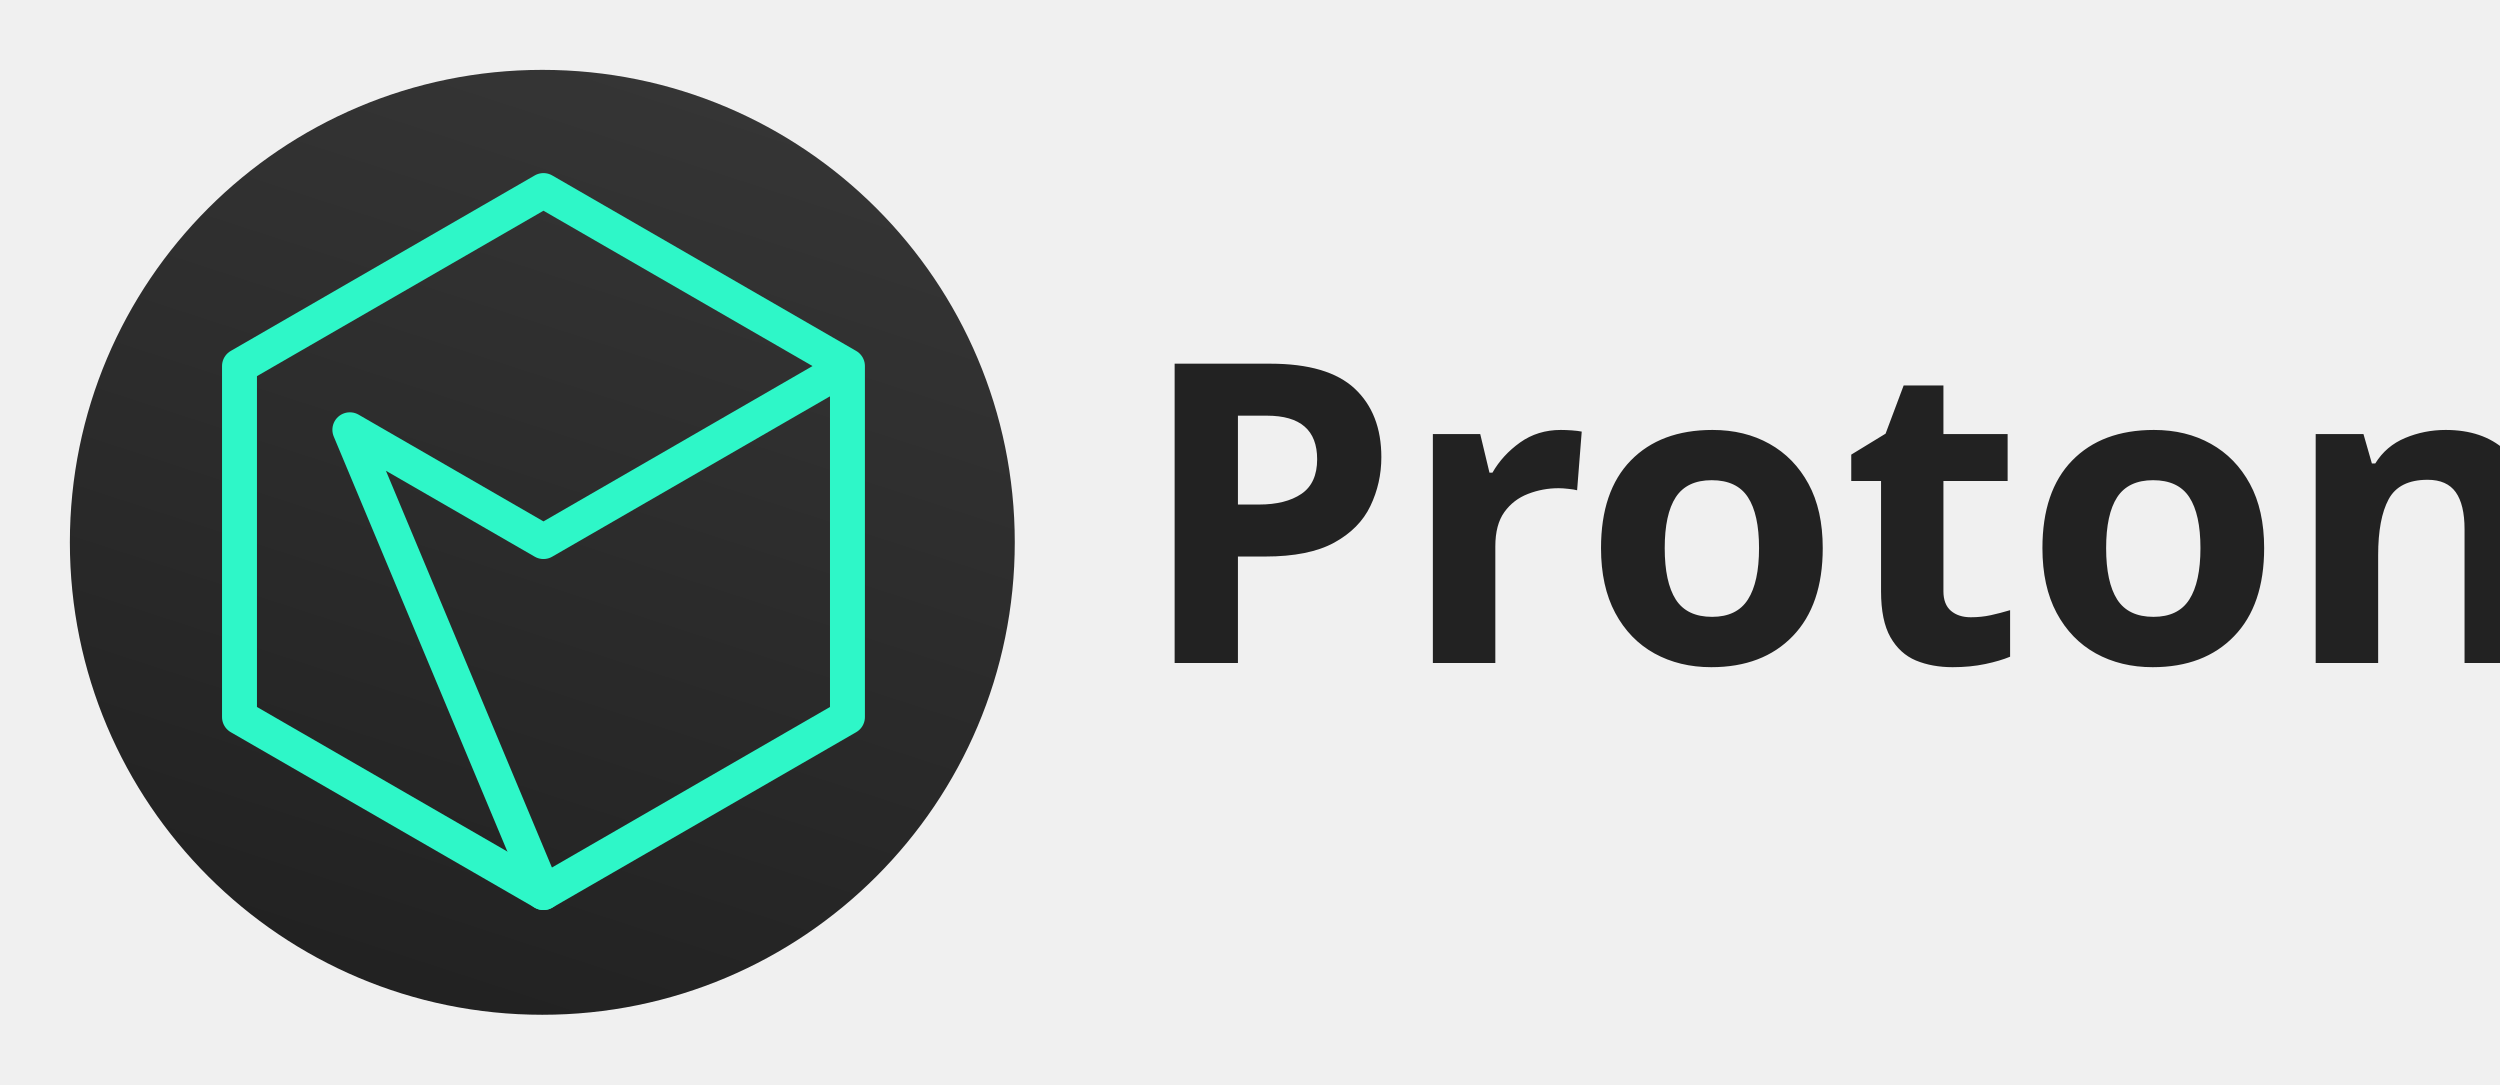
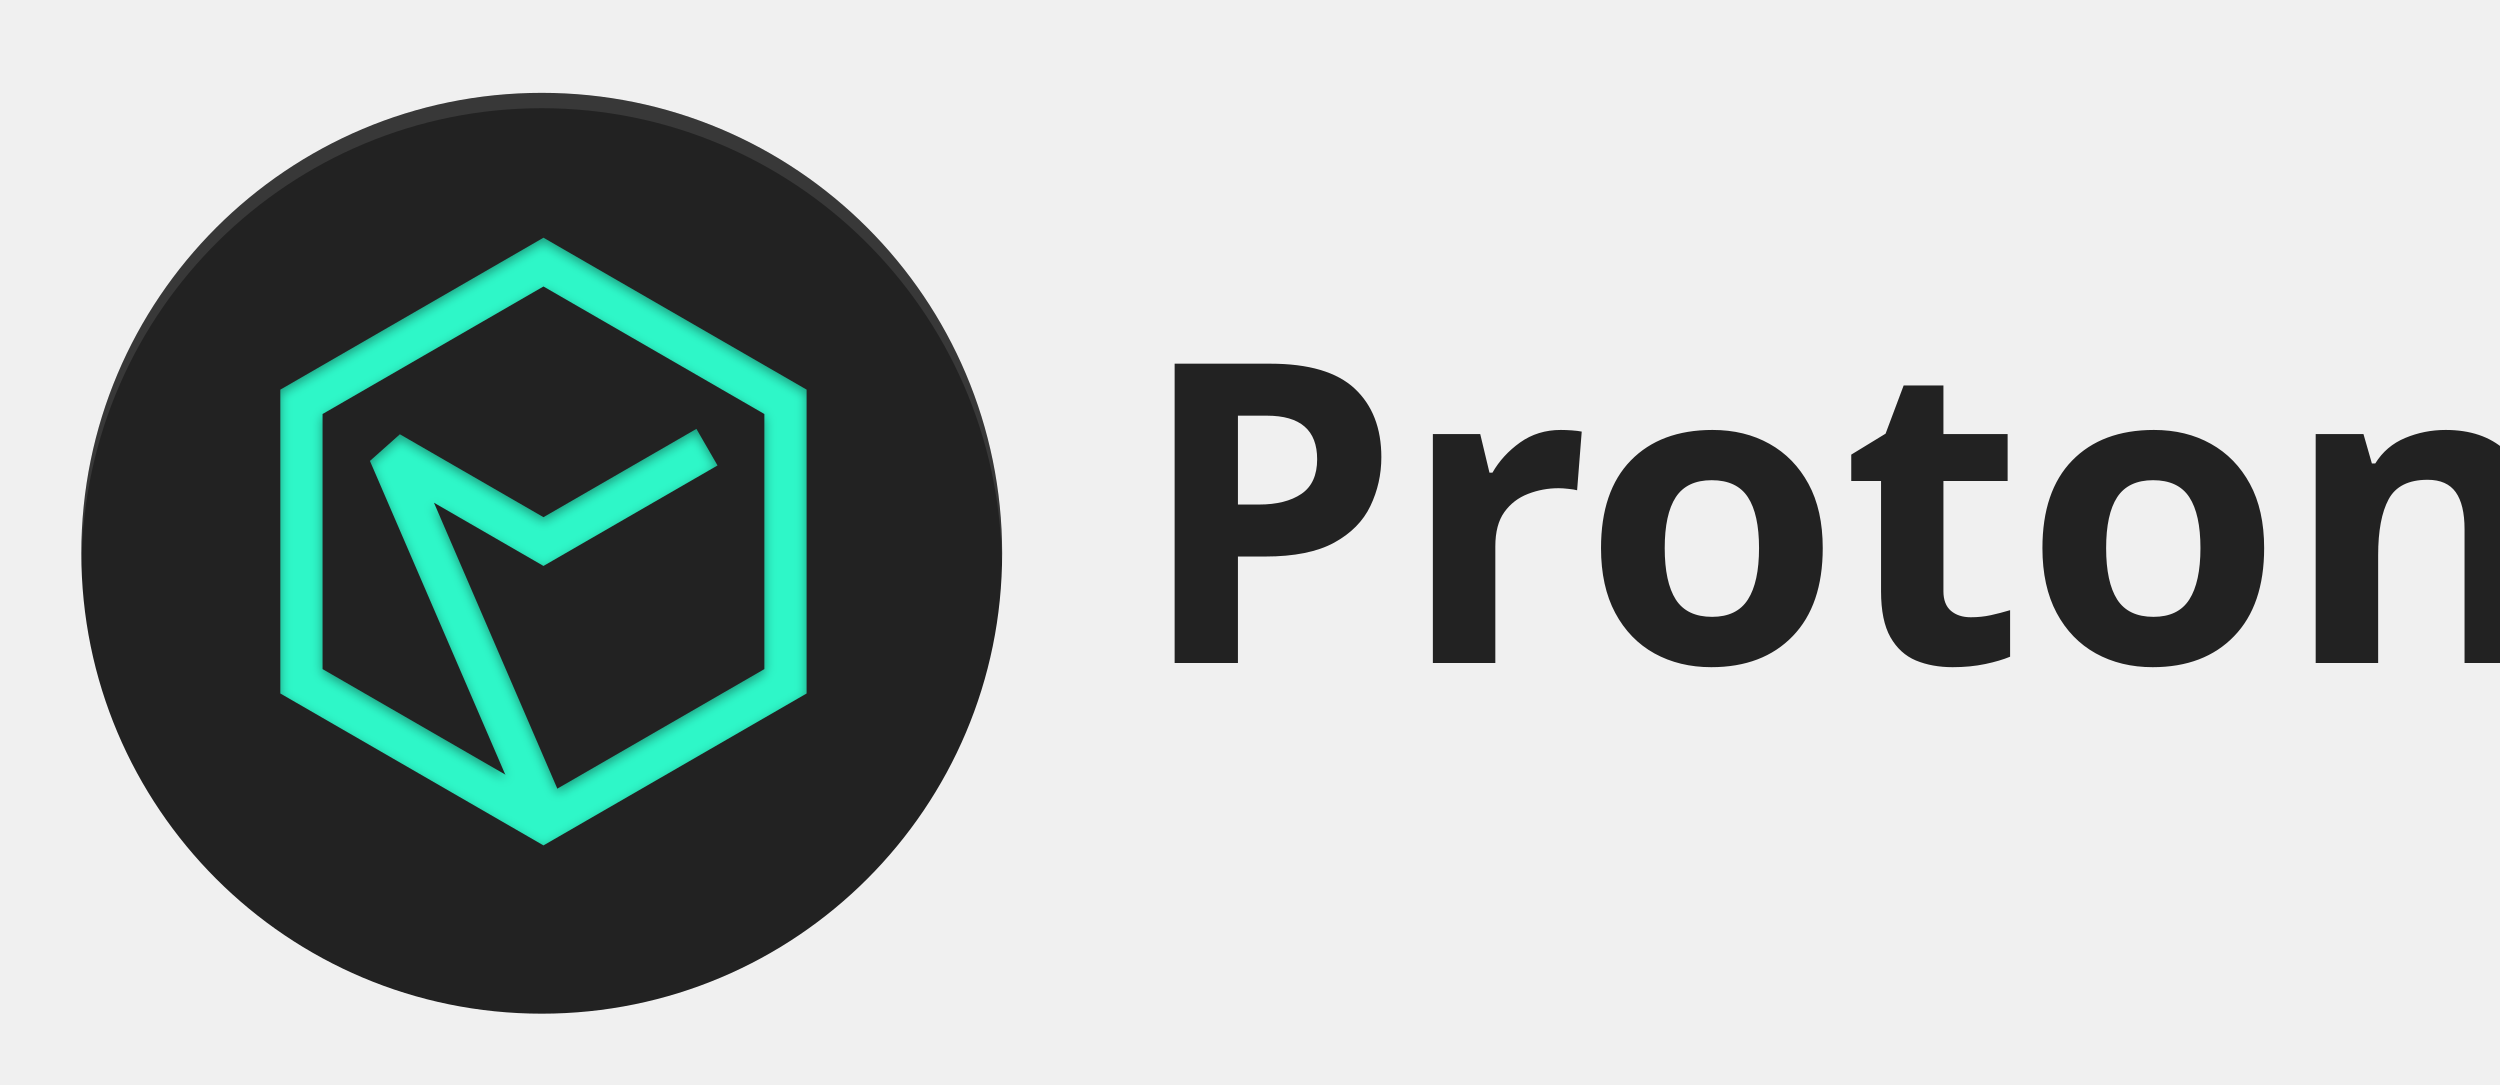
<svg xmlns="http://www.w3.org/2000/svg" xmlns:ns1="http://www.openswatchbook.org/uri/2009/osb" xmlns:xlink="http://www.w3.org/1999/xlink" width="1789.146" height="776.234" viewBox="0 0 473.378 205.379" version="1.1" id="svg8">
  <defs id="defs2">
    <linearGradient id="linearGradient3034">
      <stop style="stop-color:#222222;stop-opacity:1" offset="0" id="stop3030" />
      <stop style="stop-color:#353535;stop-opacity:1" offset="1" id="stop3032" />
    </linearGradient>
    <linearGradient id="linearGradient2878" ns1:paint="solid">
      <stop style="stop-color:#000000;stop-opacity:1;" offset="0" id="stop2876" />
    </linearGradient>
    <linearGradient id="linearGradient2872" ns1:paint="solid">
      <stop style="stop-color:#12cb33;stop-opacity:1;" offset="0" id="stop2870" />
    </linearGradient>
-     <linearGradient xlink:href="#linearGradient3034" id="linearGradient3172" gradientUnits="userSpaceOnUse" x1="64.158" y1="195.792" x2="119.151" y2="26.458" />
+     <linearGradient xlink:href="#linearGradient3034" id="linearGradient1167" gradientUnits="userSpaceOnUse" x1="64.158" y1="195.792" x2="119.151" y2="26.458" gradientTransform="matrix(1,0,0,0.9969685,0,0.1114073)" />
+     <filter style="color-interpolation-filters:sRGB;" id="filter2401">
+       <feFlood flood-opacity="0.38" flood-color="rgb(0,0,0)" result="flood" id="feFlood2391" />
+       <feComposite in="flood" in2="SourceGraphic" operator="out" result="composite1" id="feComposite2393" />
+       <feGaussianBlur in="composite1" stdDeviation="1.4" result="blur" id="feGaussianBlur2395" />
+       <feOffset dx="0" dy="1" result="offset" id="feOffset2397" />
+       <feComposite in="offset" in2="SourceGraphic" operator="atop" result="composite2" id="feComposite2399" />
+     </filter>
  </defs>
  <g id="layer1" transform="translate(-16.24416,-19.16317)">
-     <circle style="fill:url(#linearGradient3172);fill-opacity:1;fill-rule:evenodd;stroke:none;stroke-width:1.323;stroke-miterlimit:4;stroke-dasharray:none;stroke-opacity:1" id="path28" cx="118.933" cy="121.853" r="89.46" />
-     <g id="g103" transform="matrix(0.8971427,0,0,0.8971427,-152.1985,3.023841)" style="stroke:#2ef7c8;stroke-width:7.373;stroke-linecap:round;stroke-linejoin:round;stroke-miterlimit:4;stroke-dasharray:none;stroke-opacity:1">
-       <path style="fill:none;stroke:#2ef7c8;stroke-width:7.373;stroke-linecap:round;stroke-linejoin:round;stroke-miterlimit:4;stroke-dasharray:none;stroke-opacity:1" d="m 363.757,96.902 -61.298,35.39 -40.865,-23.593 40.865,97.677" id="path80" />
-       <path style="fill:none;stroke:#2ef7c8;stroke-width:7.373;stroke-linecap:round;stroke-linejoin:round;stroke-miterlimit:4;stroke-dasharray:none;stroke-opacity:1" d="m 238.301,169.333 64.158,37.042 64.158,-37.042 V 95.25 l -64.158,-37.042 -64.158,37.042 z" id="path92" />
+     <path style="fill:#222222;stroke-width:2.906;fill-opacity:1" d="M 206.002,123.925 A 87.181,87.181 0 0 1 118.821,211.106 87.181,87.181 0 0 1 31.64,123.925 87.181,87.181 0 0 1 118.821,36.745 87.181,87.181 0 0 1 206.002,123.925 Z" id="path1252" />
+     <g id="g103" transform="matrix(0.7142851,0,0,0.7142851,-96.89153,27.21438)" style="fill:none;fill-opacity:1;stroke:#2ef7c8;stroke-width:11.2;stroke-linecap:round;stroke-linejoin:miter;stroke-miterlimit:3;stroke-dasharray:none;stroke-opacity:1;filter:url(#filter2401)">
+       <path style="fill:none;fill-opacity:1;stroke:#2ef7c8;stroke-width:11.2;stroke-linecap:square;stroke-linejoin:miter;stroke-miterlimit:3;stroke-dasharray:none;stroke-opacity:1" d="m 340.954,110.067 -38.495,22.225 -40.865,-23.593 40.865,94.713" id="path80" />
+       <path style="fill:none;fill-opacity:1;stroke:#2ef7c8;stroke-width:11.2;stroke-linecap:round;stroke-linejoin:miter;stroke-miterlimit:3;stroke-dasharray:none;stroke-opacity:1" d="m 238.301,169.333 64.158,37.042 64.158,-37.042 V 95.25 l -64.158,-37.042 -64.158,37.042 z" id="path92" />
    </g>
    <text xml:space="preserve" style="font-style:normal;font-weight:normal;font-size:79.375px;line-height:1.25;font-family:sans-serif;fill:#222222;fill-opacity:1;stroke:none;stroke-width:0.265;stroke-opacity:1" x="231.522" y="144.701" id="text3040">
      <tspan id="tspan3038" x="231.522" y="144.701" style="font-style:normal;font-variant:normal;font-weight:bold;font-stretch:normal;font-size:79.375px;font-family:Cantarell;-inkscape-font-specification:'Cantarell Bold';fill:#222222;fill-opacity:1;stroke:none;stroke-width:0.265;stroke-opacity:1">Proton</tspan>
    </text>
+     <path style="opacity:0.1;fill:#ffffff;stroke-width:2.906" d="m 118.815,36.745 a 87.181,87.181 0 0 0 -87.175,87.181 87.181,87.181 0 0 0 0.052,1.487 87.181,87.181 0 0 1 87.124,-85.762 h 0.006 a 87.181,87.181 0 0 1 87.107,85.762 87.181,87.181 0 0 0 0.068,-1.487 87.181,87.181 0 0 0 -87.175,-87.181 z" id="path1260" />
  </g>
</svg>
